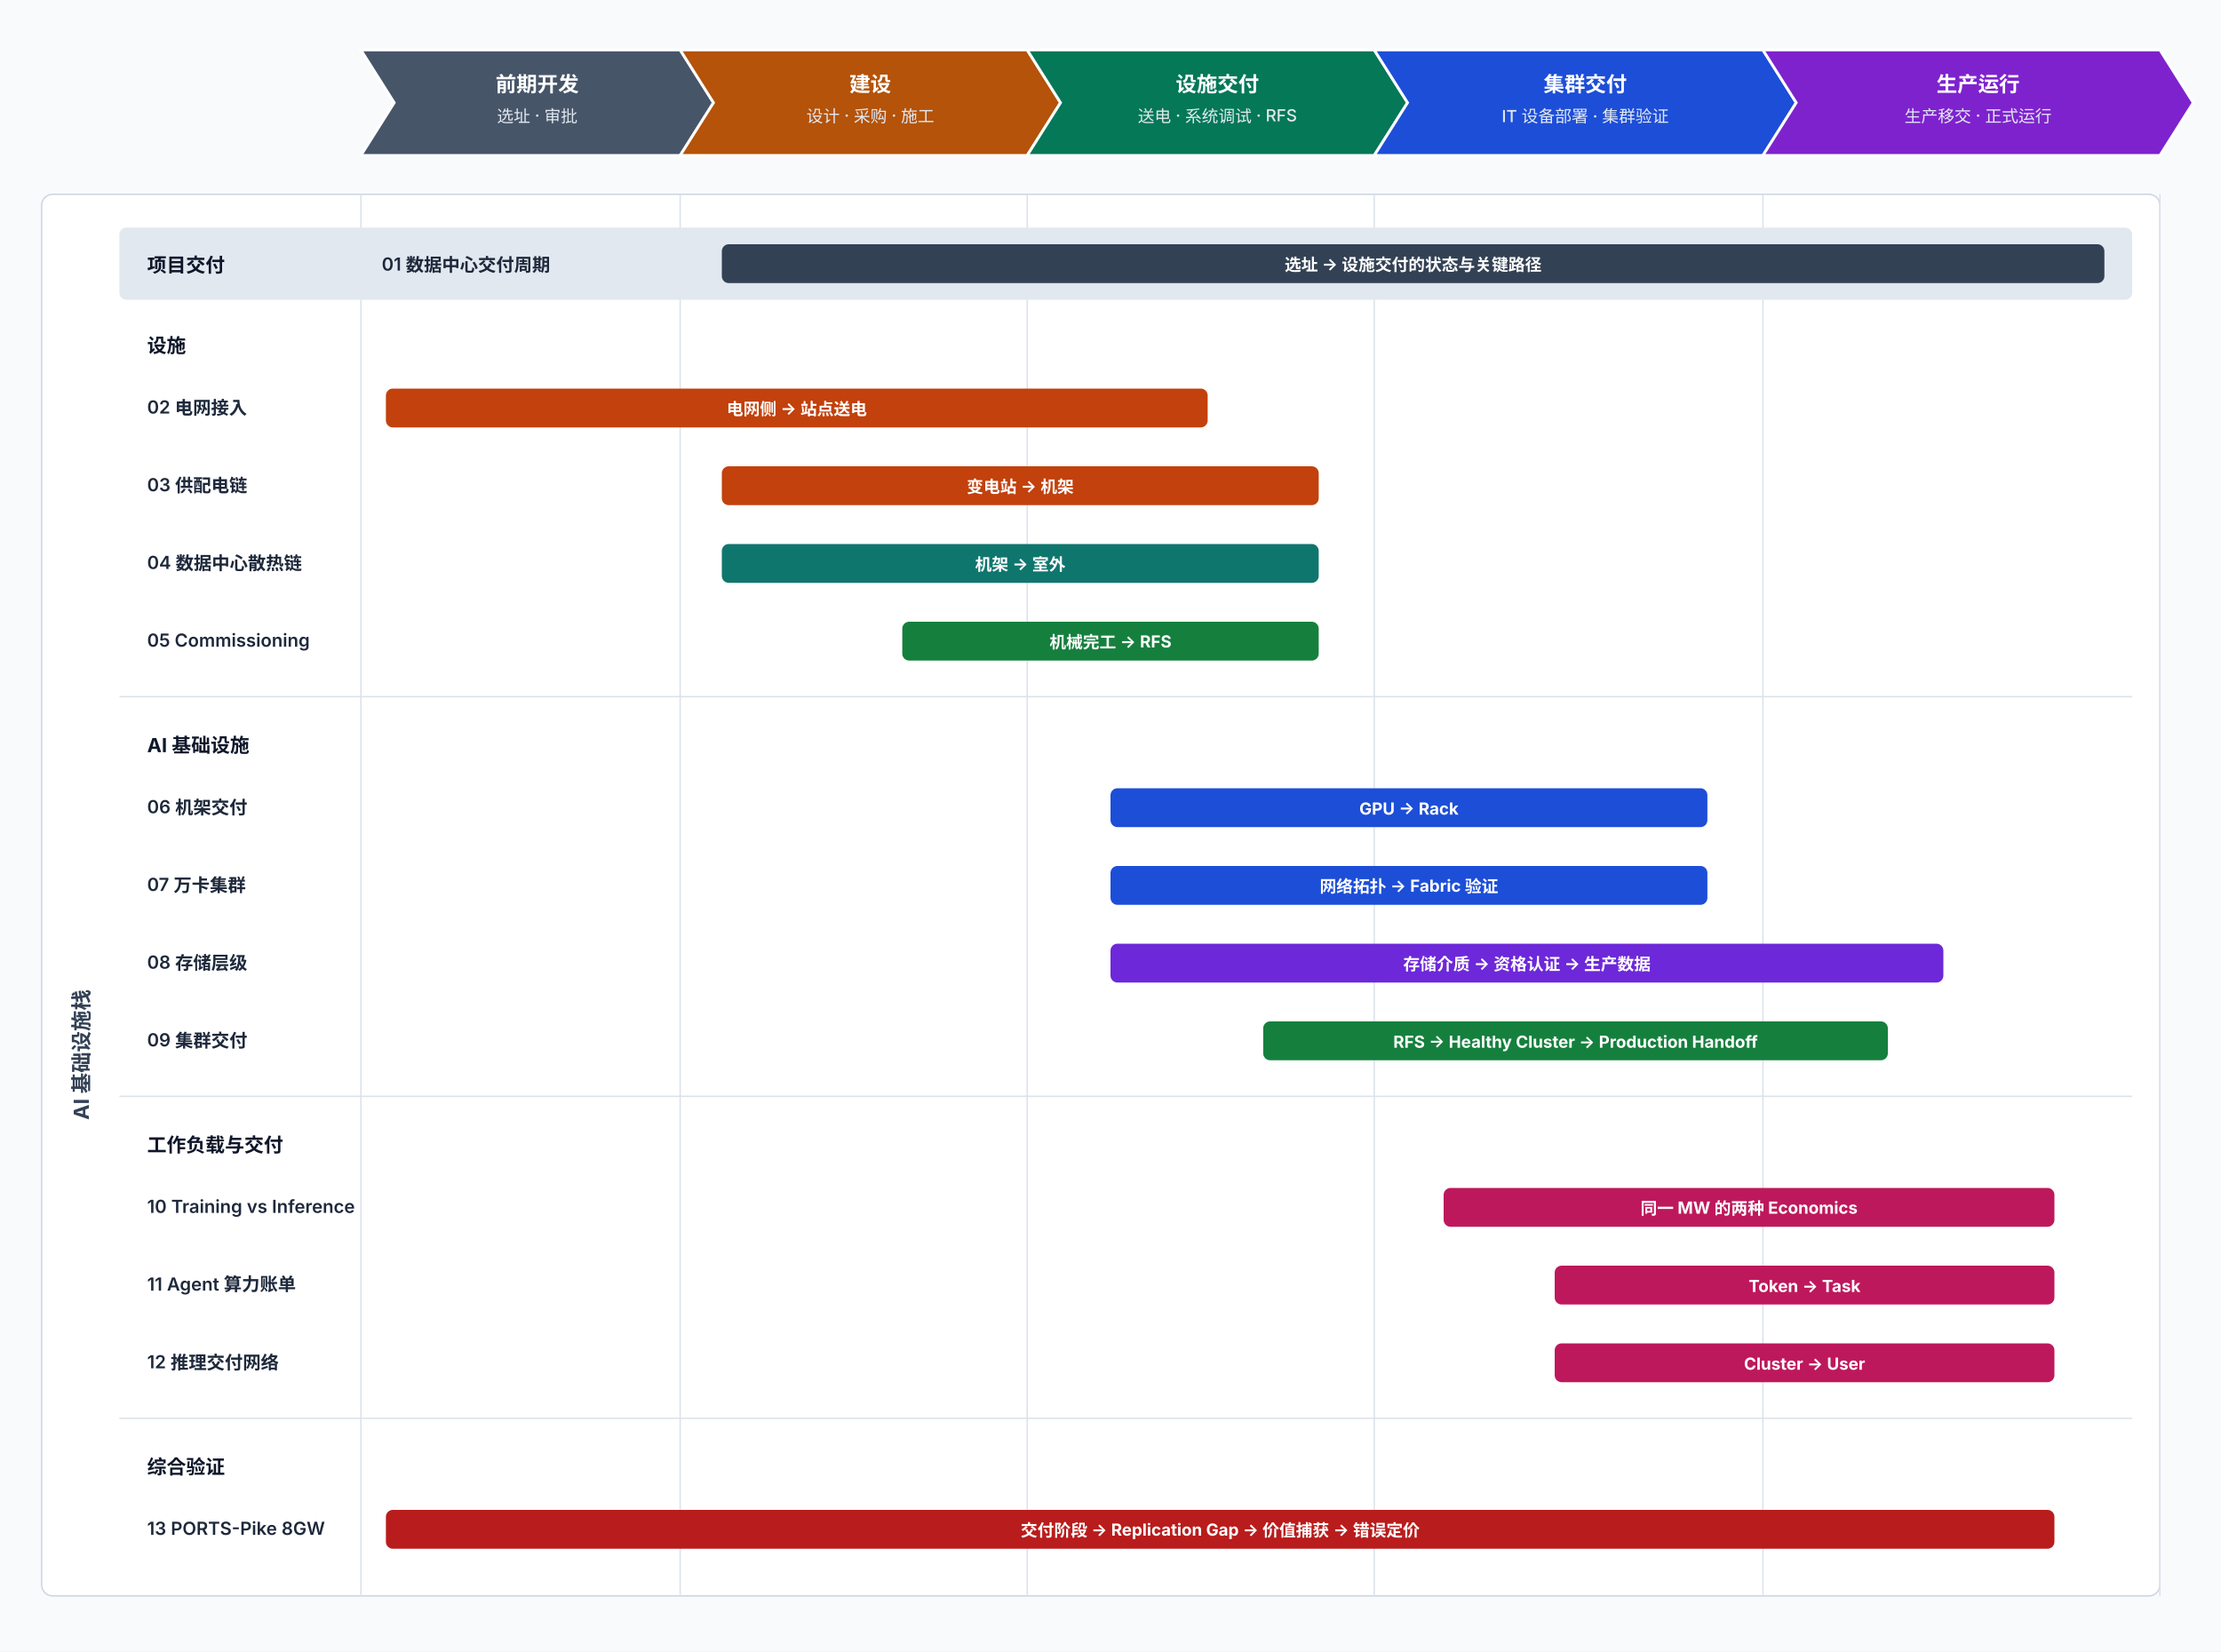
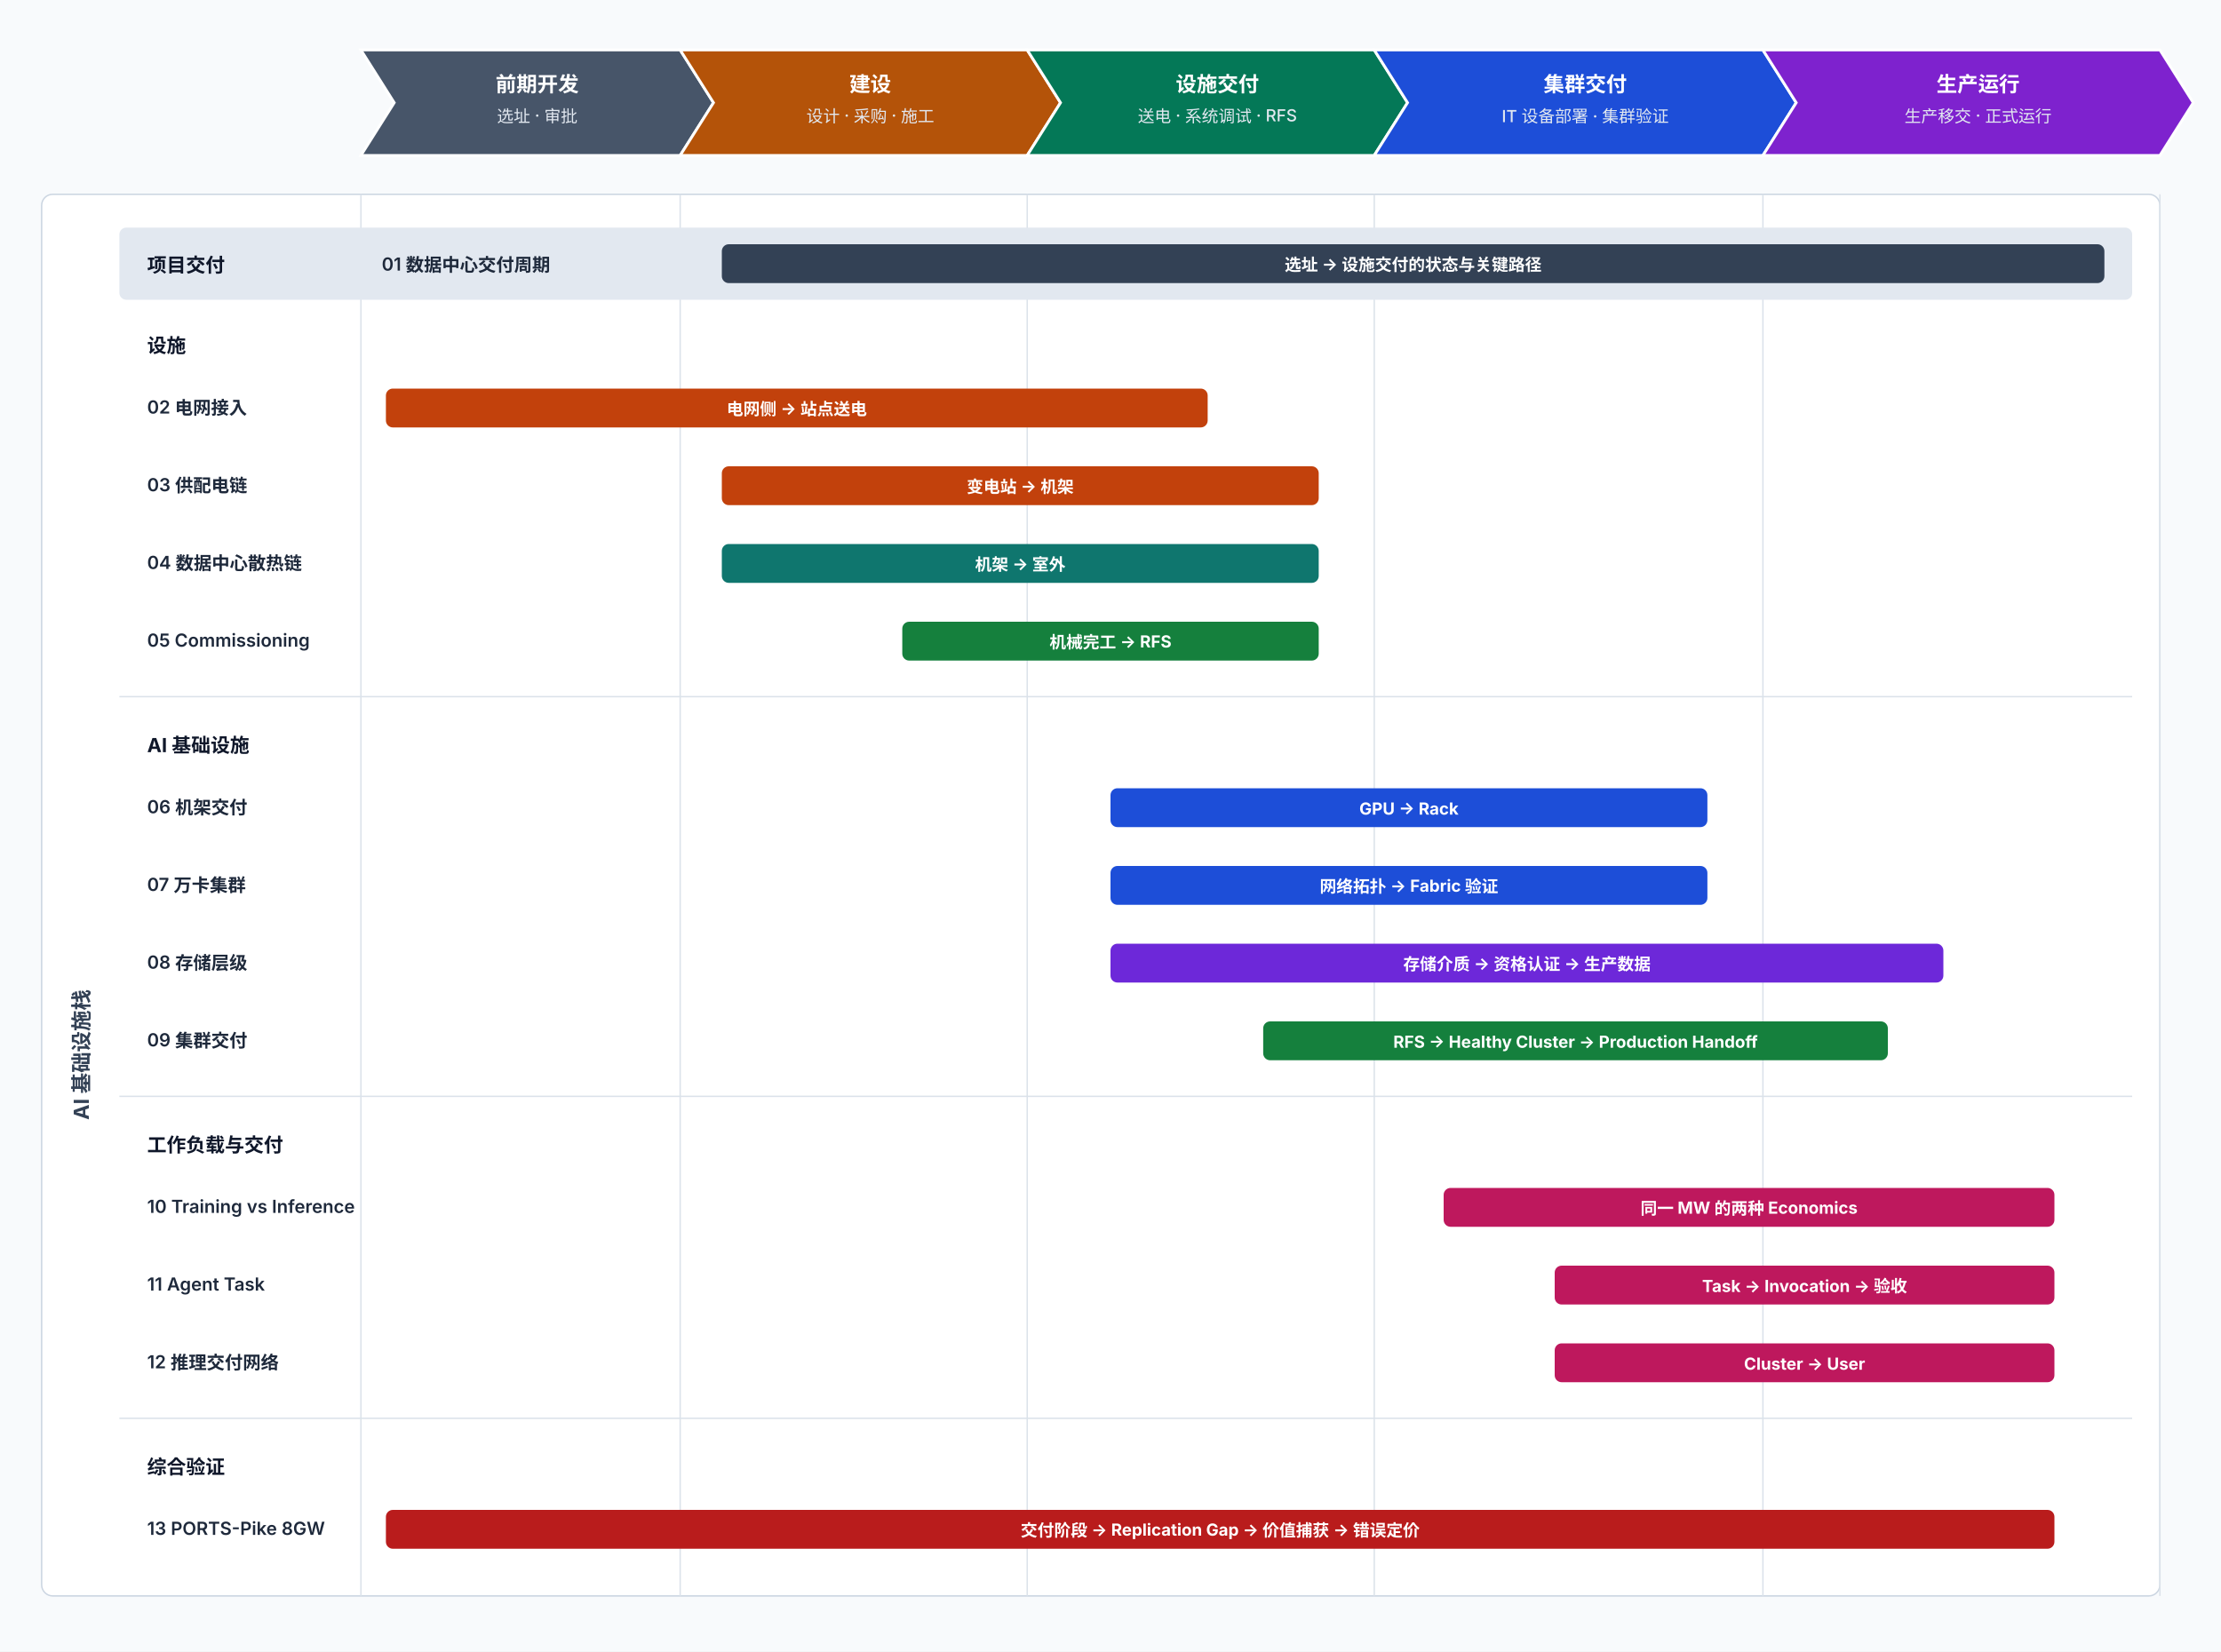
<svg xmlns="http://www.w3.org/2000/svg" width="1600" height="1190" viewBox="0 130 1600 1190" role="img" aria-labelledby="title desc">
  <defs>
    <style>
      .bg{fill:#f8fafc}.panel{fill:#fff;stroke:#cbd5e1;stroke-width:1}.grid{stroke:#dbe2ea;stroke-width:1}.milestone{stroke:#fff;stroke-width:2}
      .axis{font:700 15px -apple-system,BlinkMacSystemFont,"Segoe UI",sans-serif;fill:#334155}.phase{font:700 15px -apple-system,BlinkMacSystemFont,"Segoe UI",sans-serif;fill:#fff;text-anchor:middle}.phase-note{font:500 12px -apple-system,BlinkMacSystemFont,"Segoe UI",sans-serif;fill:#e2e8f0;text-anchor:middle}
      .group{font:700 14px -apple-system,BlinkMacSystemFont,"Segoe UI",sans-serif;fill:#0f172a}.row{font:600 13px -apple-system,BlinkMacSystemFont,"Segoe UI",sans-serif;fill:#1e293b}.small{font:500 11px -apple-system,BlinkMacSystemFont,"Segoe UI",sans-serif;fill:#64748b}.bartext{font:700 12px -apple-system,BlinkMacSystemFont,"Segoe UI",sans-serif;fill:#fff;text-anchor:middle}
      .development{fill:#475569}.build{fill:#b45309}.facility{fill:#047857}.cluster{fill:#1d4ed8}.operations{fill:#7e22ce}
      .overview{fill:#334155}.power{fill:#c2410c}.thermal{fill:#0f766e}.handoff{fill:#15803d}.compute{fill:#1d4ed8}.data{fill:#6d28d9}.service{fill:#be185d}.case{fill:#b91c1c}
    </style>
  </defs>
  <rect class="bg" width="1600" height="1320" />
  <path class="development milestone" d="M260 166H490L514 204L490 242H260L284 204Z" />
  <text class="phase" x="387" y="196">前期开发</text>
  <text class="phase-note" x="387" y="218">选址 · 审批</text>
  <path class="build milestone" d="M490 166H740L764 204L740 242H490L514 204Z" />
  <text class="phase" x="627" y="196">建设</text>
  <text class="phase-note" x="627" y="218">设计 · 采购 · 施工</text>
  <path class="facility milestone" d="M740 166H990L1014 204L990 242H740L764 204Z" />
  <text class="phase" x="877" y="196">设施交付</text>
  <text class="phase-note" x="877" y="218">送电 · 系统调试 · RFS</text>
  <path class="cluster milestone" d="M990 166H1270L1294 204L1270 242H990L1014 204Z" />
  <text class="phase" x="1142" y="196">集群交付</text>
  <text class="phase-note" x="1142" y="218">IT 设备部署 · 集群验证</text>
  <path class="operations milestone" d="M1270 166H1556L1580 204L1556 242H1270L1294 204Z" />
  <text class="phase" x="1425" y="196">生产运行</text>
  <text class="phase-note" x="1425" y="218">生产移交 · 正式运行</text>
  <rect class="panel" x="30" y="270" width="1526" height="1010" rx="8" />
  <text class="axis" transform="translate(64 890) rotate(-90)" text-anchor="middle">AI 基础设施栈</text>
  <line class="grid" x1="260" y1="270" x2="260" y2="1280" />
  <line class="grid" x1="490" y1="270" x2="490" y2="1280" />
  <line class="grid" x1="740" y1="270" x2="740" y2="1280" />
  <line class="grid" x1="990" y1="270" x2="990" y2="1280" />
  <line class="grid" x1="1270" y1="270" x2="1270" y2="1280" />
  <line class="grid" x1="1556" y1="270" x2="1556" y2="1280" />
  <rect x="86" y="294" width="1450" height="52" fill="#e2e8f0" rx="5" />
  <text class="group" x="106" y="326">项目交付</text>
  <text class="row" x="275" y="325">01 数据中心交付周期</text>
  <rect class="overview" x="520" y="306" width="996" height="28" rx="5" />
  <text class="bartext" x="1018" y="325">选址 → 设施交付的状态与关键路径</text>
  <text class="group" x="106" y="384">设施</text>
  <text class="row" x="106" y="428">02 电网接入</text>
  <rect class="power" x="278" y="410" width="592" height="28" rx="5" />
  <text class="bartext" x="574" y="429">电网侧 → 站点送电</text>
  <text class="row" x="106" y="484">03 供配电链</text>
  <rect class="power" x="520" y="466" width="430" height="28" rx="5" />
  <text class="bartext" x="735" y="485">变电站 → 机架</text>
  <text class="row" x="106" y="540">04 数据中心散热链</text>
  <rect class="thermal" x="520" y="522" width="430" height="28" rx="5" />
  <text class="bartext" x="735" y="541">机架 → 室外</text>
  <text class="row" x="106" y="596">05 Commissioning</text>
  <rect class="handoff" x="650" y="578" width="300" height="28" rx="5" />
  <text class="bartext" x="800" y="597">机械完工 → RFS</text>
  <line class="grid" x1="86" y1="632" x2="1536" y2="632" />
  <text class="group" x="106" y="672">AI 基础设施</text>
  <text class="row" x="106" y="716">06 机架交付</text>
  <rect class="compute" x="800" y="698" width="430" height="28" rx="5" />
  <text class="bartext" x="1015" y="717">GPU → Rack</text>
  <text class="row" x="106" y="772">07 万卡集群</text>
  <rect class="compute" x="800" y="754" width="430" height="28" rx="5" />
  <text class="bartext" x="1015" y="773">网络拓扑 → Fabric 验证</text>
  <text class="row" x="106" y="828">08 存储层级</text>
  <rect class="data" x="800" y="810" width="600" height="28" rx="5" />
  <text class="bartext" x="1100" y="829">存储介质 → 资格认证 → 生产数据</text>
  <text class="row" x="106" y="884">09 集群交付</text>
  <rect class="handoff" x="910" y="866" width="450" height="28" rx="5" />
  <text class="bartext" x="1135" y="885">RFS → Healthy Cluster → Production Handoff</text>
  <line class="grid" x1="86" y1="920" x2="1536" y2="920" />
  <text class="group" x="106" y="960">工作负载与交付</text>
  <text class="row" x="106" y="1004">10 Training vs Inference</text>
  <rect class="service" x="1040" y="986" width="440" height="28" rx="5" />
  <text class="bartext" x="1260" y="1005">同一 MW 的两种 Economics</text>
-   <text class="row" x="106" y="1060">11 Agent 算力账单</text>
+   <text class="row" x="106" y="1060">11 Agent Task</text>
  <rect class="service" x="1120" y="1042" width="360" height="28" rx="5" />
-   <text class="bartext" x="1300" y="1061">Token → Task</text>
+   <text class="bartext" x="1300" y="1061">Task → Invocation → 验收</text>
  <text class="row" x="106" y="1116">12 推理交付网络</text>
  <rect class="service" x="1120" y="1098" width="360" height="28" rx="5" />
  <text class="bartext" x="1300" y="1117">Cluster → User</text>
  <line class="grid" x1="86" y1="1152" x2="1536" y2="1152" />
  <text class="group" x="106" y="1192">综合验证</text>
  <text class="row" x="106" y="1236">13 PORTS-Pike 8GW</text>
  <rect class="case" x="278" y="1218" width="1202" height="28" rx="5" />
  <text class="bartext" x="879" y="1237">交付阶段 → Replication Gap → 价值捕获 → 错误定价</text>
</svg>
